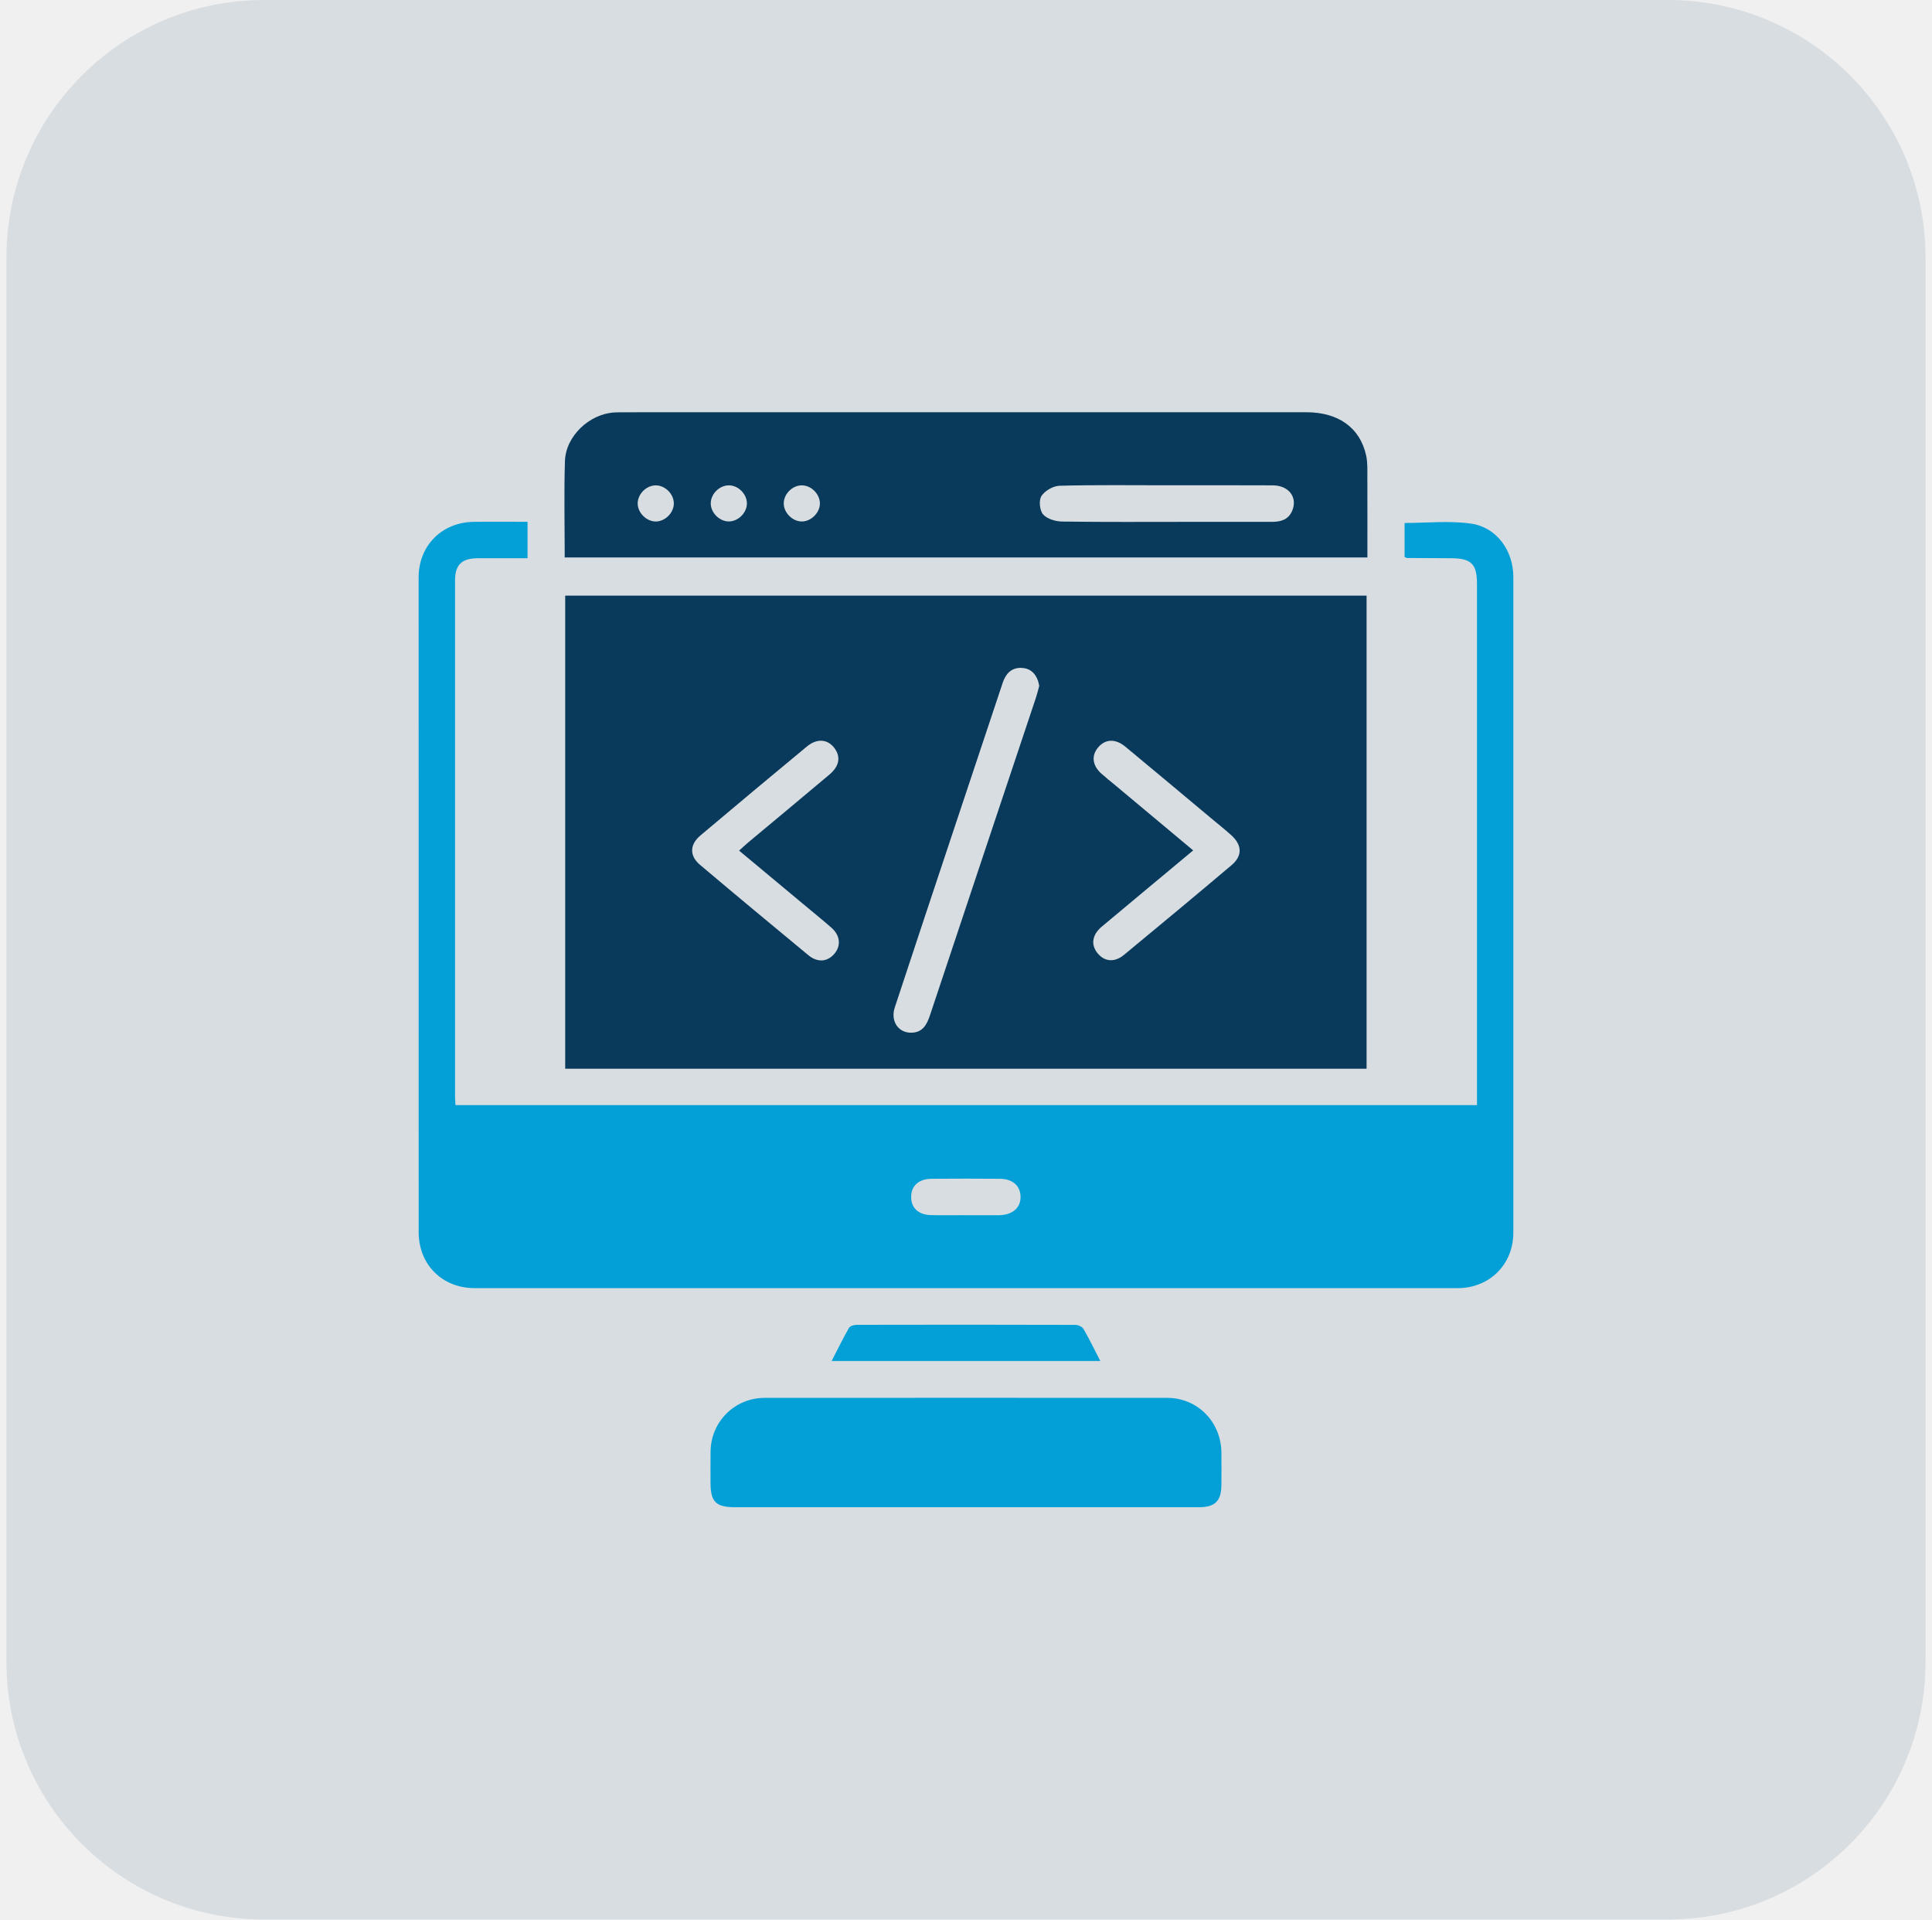
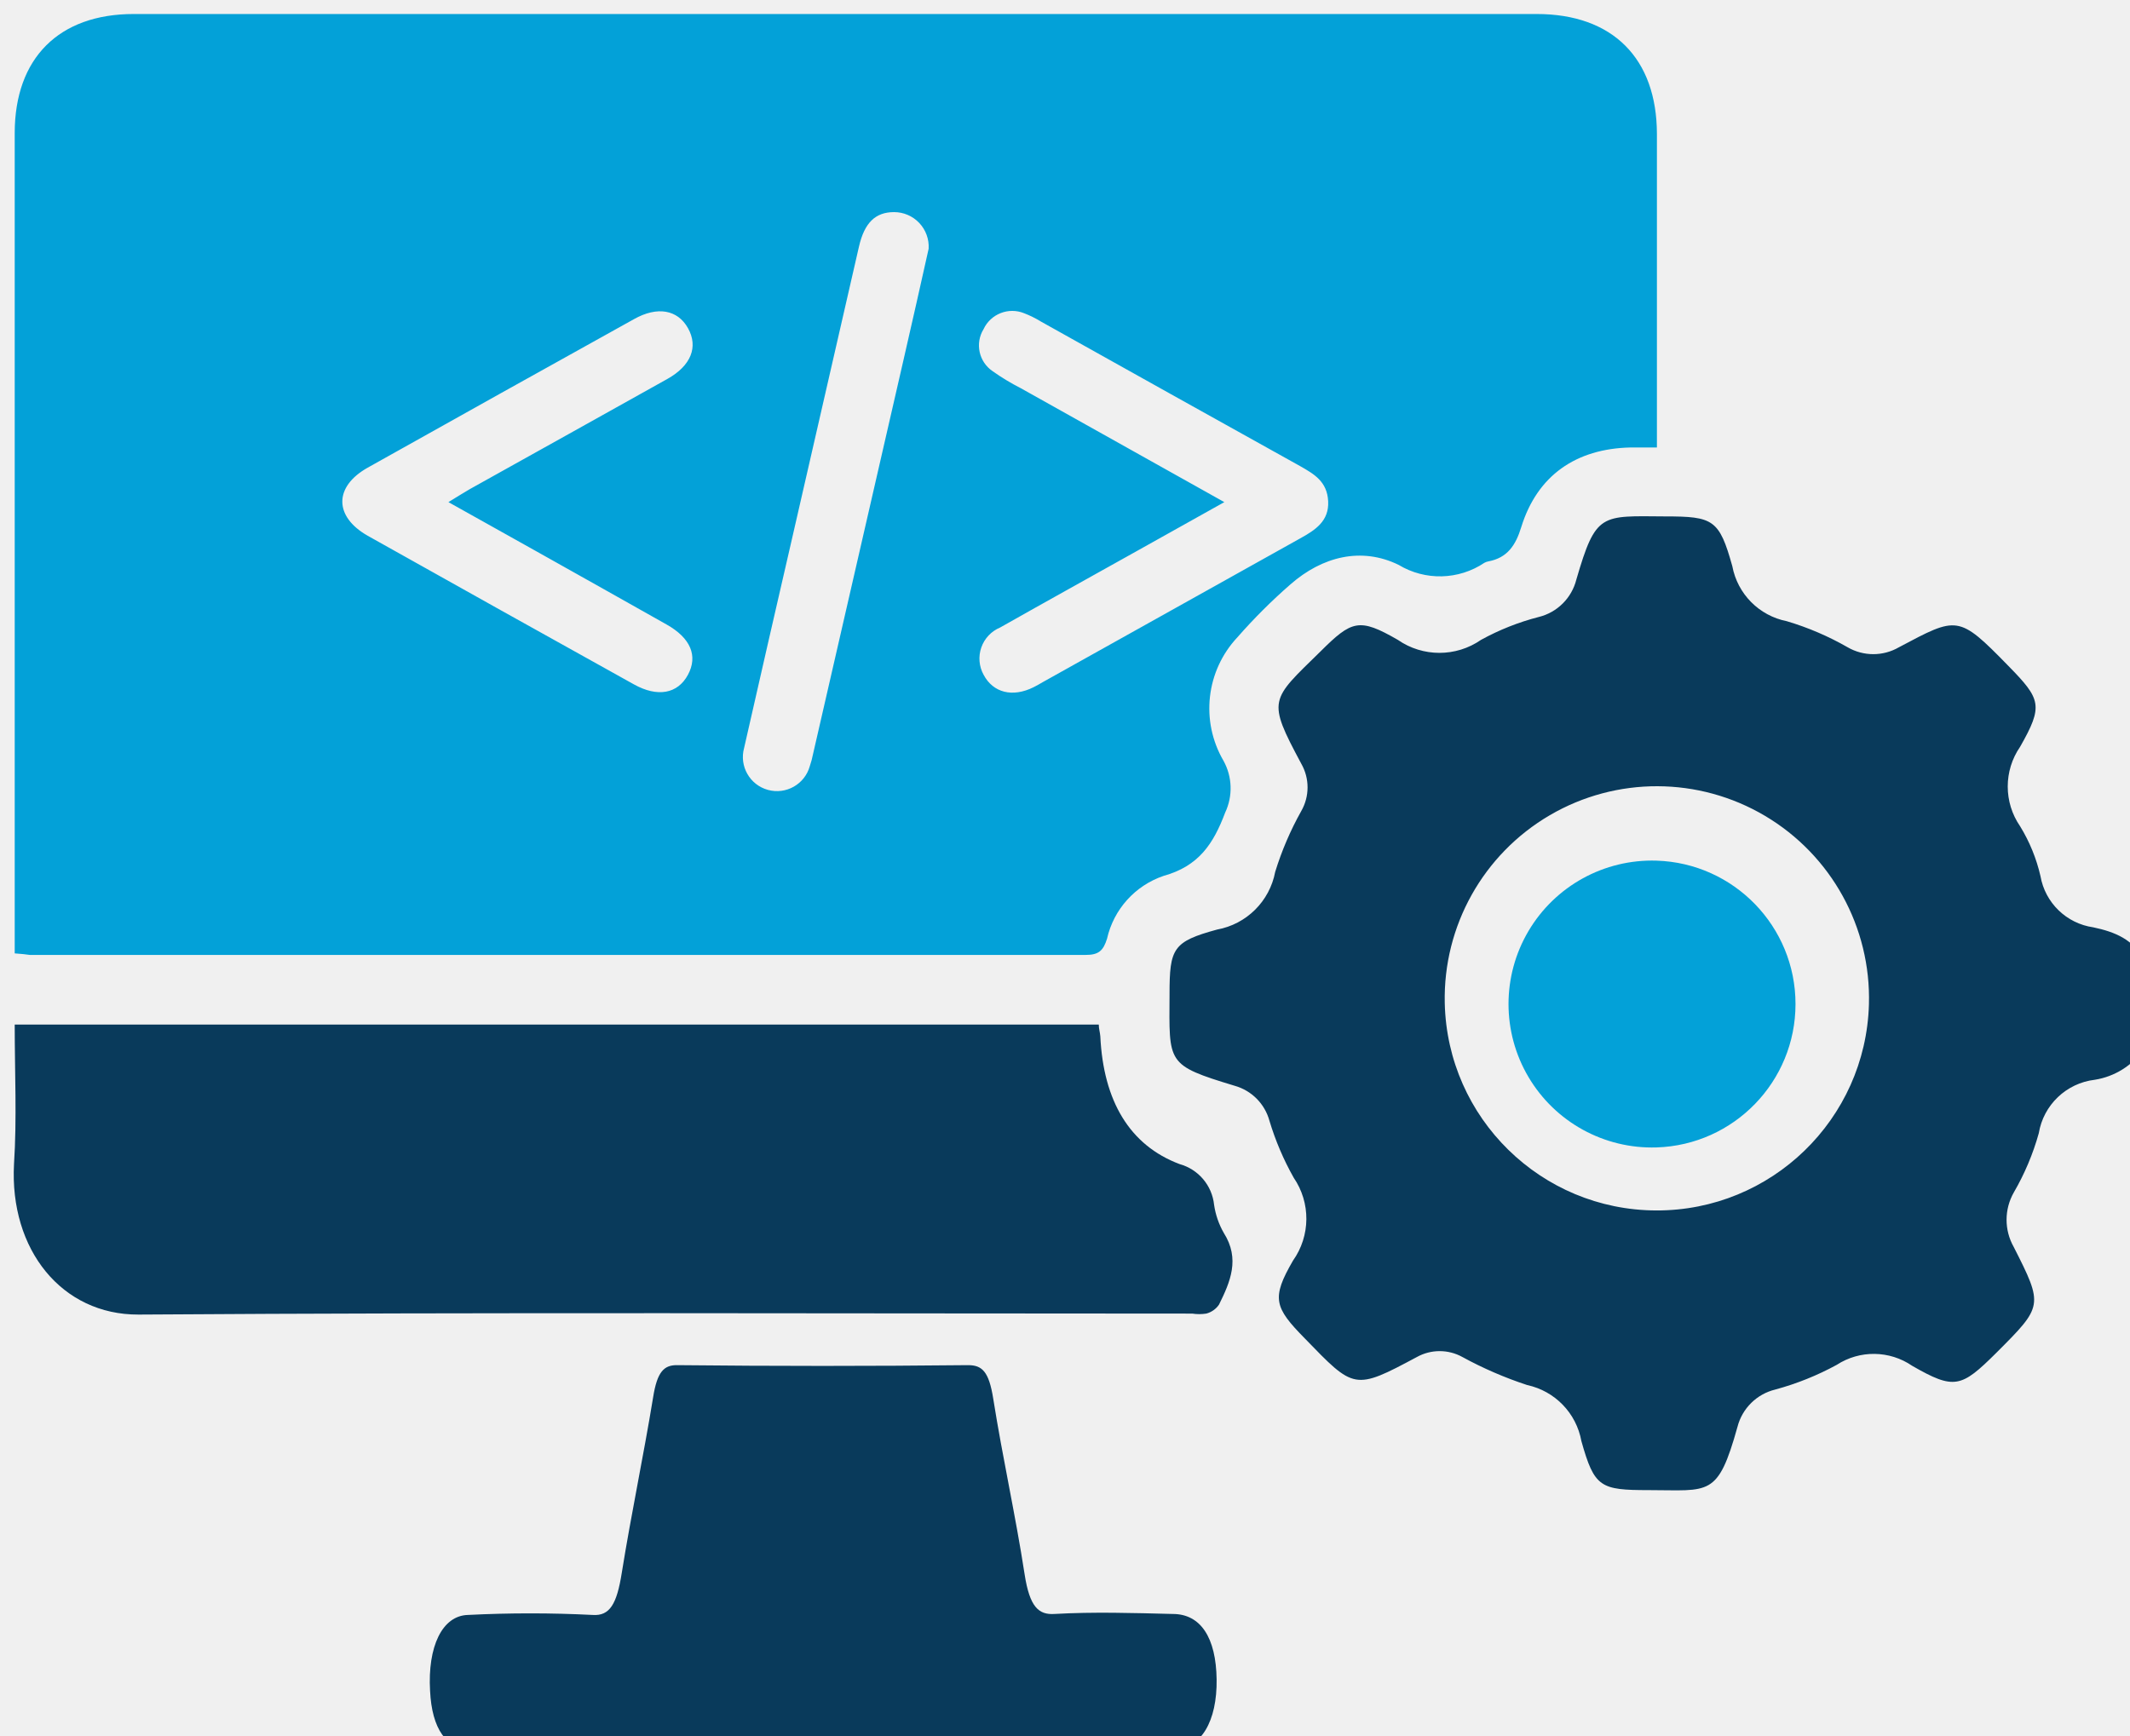
- <svg xmlns="http://www.w3.org/2000/svg" width="150" height="149" viewBox="0 0 150 149" fill="none">
-   <rect x="0.5" width="149" height="149" rx="20" fill="#093A5B" fill-opacity="0.1" />
-   <g clip-path="url(#clip0_5_409)">
-     <path d="M106.101 82.959H43.882V46.238H106.101V82.959ZM80.685 53.248C80.652 53.096 80.635 52.98 80.598 52.869C80.389 52.247 79.964 51.866 79.303 51.845C78.506 51.819 78.078 52.313 77.844 53.018C76.561 56.867 75.277 60.713 73.997 64.56C72.485 69.106 70.969 73.651 69.471 78.2C69.118 79.269 69.753 80.199 70.786 80.163C71.636 80.135 71.96 79.543 72.201 78.817C74.936 70.592 77.688 62.372 80.432 54.151C80.534 53.846 80.605 53.532 80.685 53.245V53.248ZM92.642 66.01C90.198 68.047 87.861 69.987 85.535 71.936C84.778 72.572 84.679 73.357 85.232 74.015C85.767 74.651 86.536 74.727 87.264 74.124C90.063 71.815 92.85 69.497 95.621 67.155C96.48 66.429 96.439 65.587 95.583 64.82C95.077 64.368 94.547 63.945 94.026 63.512C91.809 61.66 89.597 59.798 87.369 57.958C86.593 57.316 85.802 57.366 85.254 58.024C84.719 58.662 84.809 59.422 85.507 60.049C85.857 60.363 86.228 60.654 86.59 60.957C88.578 62.615 90.562 64.276 92.637 66.01H92.642ZM57.386 66.029C57.666 65.776 57.871 65.577 58.091 65.395C60.195 63.637 62.305 61.889 64.401 60.122C65.186 59.46 65.293 58.722 64.761 58.04C64.238 57.371 63.426 57.305 62.655 57.941C59.885 60.233 57.126 62.537 54.377 64.856C53.544 65.558 53.52 66.431 54.339 67.124C57.131 69.483 59.941 71.817 62.759 74.145C63.483 74.744 64.252 74.668 64.789 74.027C65.314 73.402 65.231 72.603 64.545 72.007C63.812 71.368 63.055 70.755 62.31 70.133C60.687 68.78 59.064 67.427 57.384 66.029H57.386Z" fill="#093A5B" />
-     <path d="M40.958 40.502V43.334C39.645 43.334 38.358 43.326 37.071 43.334C35.852 43.343 35.332 43.844 35.33 45.044C35.325 58.412 35.327 71.78 35.33 85.147C35.33 85.346 35.351 85.545 35.365 85.784H114.673V84.842C114.673 71.68 114.673 58.518 114.673 45.358C114.673 43.759 114.238 43.336 112.615 43.331C111.493 43.329 110.372 43.322 109.25 43.315C109.198 43.315 109.146 43.274 109.052 43.232V40.596C110.774 40.596 112.525 40.405 114.214 40.646C116.208 40.932 117.495 42.747 117.495 44.786C117.5 61.754 117.5 78.723 117.495 95.691C117.495 98.149 115.648 99.989 113.178 99.992C87.738 99.996 62.295 99.996 36.855 99.992C34.329 99.992 32.505 98.163 32.505 95.639C32.5 78.704 32.5 61.764 32.502 44.826C32.502 42.349 34.31 40.537 36.792 40.507C38.147 40.49 39.503 40.504 40.958 40.504V40.502ZM74.948 94.331C75.802 94.331 76.656 94.331 77.508 94.331C77.536 94.331 77.567 94.331 77.595 94.331C78.634 94.297 79.256 93.746 79.235 92.88C79.214 92.038 78.62 91.511 77.621 91.504C75.856 91.49 74.089 91.487 72.322 91.504C71.326 91.513 70.749 92.048 70.742 92.902C70.734 93.765 71.3 94.3 72.296 94.324C73.178 94.345 74.061 94.328 74.946 94.328L74.948 94.331Z" fill="#03A0D7" />
-     <path d="M43.844 43.272C43.844 40.731 43.783 38.255 43.863 35.783C43.927 33.85 45.763 32.13 47.696 32.017C47.989 32 48.285 32.002 48.581 32.002C66.194 32 83.808 32 101.422 32C103.911 32 105.593 33.199 106.066 35.354C106.191 35.92 106.158 36.525 106.161 37.114C106.17 39.146 106.165 41.178 106.165 43.272H43.844ZM90.674 37.67C87.87 37.67 85.067 37.632 82.266 37.706C81.771 37.72 81.123 38.094 80.858 38.503C80.642 38.834 80.718 39.624 80.986 39.929C81.293 40.282 81.951 40.478 82.462 40.485C85.736 40.533 89.01 40.509 92.285 40.509C94.438 40.509 96.593 40.509 98.746 40.509C99.437 40.509 100.04 40.346 100.331 39.634C100.755 38.595 100.061 37.682 98.815 37.675C96.101 37.661 93.387 37.67 90.671 37.67H90.674ZM56.561 37.675C55.818 37.692 55.153 38.387 55.184 39.123C55.212 39.828 55.865 40.466 56.568 40.478C57.301 40.49 57.994 39.806 57.99 39.073C57.985 38.333 57.296 37.658 56.561 37.675ZM63.656 39.118C63.679 38.385 63.012 37.687 62.272 37.675C61.531 37.663 60.85 38.337 60.85 39.078C60.85 39.778 61.484 40.438 62.189 40.478C62.915 40.519 63.632 39.854 63.656 39.116V39.118ZM52.316 39.092C52.323 38.354 51.644 37.673 50.906 37.677C50.166 37.682 49.494 38.37 49.51 39.106C49.527 39.809 50.173 40.457 50.876 40.481C51.609 40.504 52.309 39.83 52.316 39.092Z" fill="#093A5B" />
-     <path d="M74.95 116.998C68.988 116.998 63.029 116.998 57.067 116.998C55.588 116.998 55.169 116.581 55.165 115.122C55.165 114.296 55.155 113.468 55.169 112.643C55.21 110.343 57.053 108.51 59.369 108.51C69.786 108.503 80.203 108.503 90.622 108.51C92.971 108.51 94.797 110.365 94.828 112.733C94.84 113.589 94.835 114.443 94.828 115.299C94.819 116.513 94.329 116.998 93.099 116.998C87.049 117 81 116.998 74.95 116.998Z" fill="#03A0D7" />
-     <path d="M85.429 105.648H64.567C65.026 104.758 65.444 103.899 65.915 103.074C65.998 102.927 66.303 102.84 66.507 102.84C72.17 102.828 77.834 102.825 83.498 102.844C83.713 102.844 84.023 102.989 84.123 103.161C84.575 103.942 84.97 104.756 85.429 105.648Z" fill="#03A0D7" />
-   </g>
+ <svg xmlns="http://www.w3.org/2000/svg" id="Layer_1" data-name="Layer 1" viewBox="0 0 152 123.89">
  <defs>
-     <clipPath id="clip0_5_409">
-       <rect width="85" height="85" fill="white" transform="translate(32.5 32)" />
-     </clipPath>
+     <style>.cls-1{fill:#093a5b;}.cls-2{fill:#03a1d8;}</style>
  </defs>
+   <path class="cls-1" d="M153,74.87a5.29,5.29,0,0,1-3.51,2.2,4.6,4.6,0,0,0-4,3.82,18.11,18.11,0,0,1-1.78,4.22A3.94,3.94,0,0,0,143.7,89c2.13,4.2,2.1,4.22-1.24,7.56-2.51,2.5-3,2.65-6,.93a4.85,4.85,0,0,0-5.39-.07,20.16,20.16,0,0,1-4.38,1.76,3.68,3.68,0,0,0-2.7,2.66c-1.41,5.06-2,4.52-6.32,4.52-3.47,0-3.89-.19-4.82-3.5a5,5,0,0,0-3.87-4,27.54,27.54,0,0,1-4.62-2,3.35,3.35,0,0,0-3.25,0c-4.48,2.4-4.47,2.31-8-1.33-2.17-2.21-2.4-2.86-.84-5.55a5.18,5.18,0,0,0,.05-5.92A20,20,0,0,1,90.59,80a3.57,3.57,0,0,0-2.48-2.5c-4.91-1.49-4.67-1.58-4.65-6.54,0-3.27.24-3.75,3.39-4.61A5.16,5.16,0,0,0,91,62.23a22.34,22.34,0,0,1,1.86-4.34,3.4,3.4,0,0,0,0-3.38c-2.46-4.6-2.21-4.5,1.36-8,2.25-2.24,2.77-2.43,5.53-.84a5.21,5.21,0,0,0,5.94,0,17.71,17.71,0,0,1,4.11-1.63,3.67,3.67,0,0,0,2.69-2.67c1.4-4.8,1.75-4.54,6.34-4.51,3.43,0,3.86.22,4.79,3.55a4.93,4.93,0,0,0,3.89,3.93,20.43,20.43,0,0,1,4.34,1.86,3.65,3.65,0,0,0,3.66,0c4.17-2.21,4.23-2.34,7.8,1.32,2.34,2.39,2.52,2.84.85,5.78a5,5,0,0,0,0,5.68,11.86,11.86,0,0,1,1.45,3.55,4.47,4.47,0,0,0,3.77,3.66c1.52.32,2.94.87,3.65,2.44ZM103.1,71.6a15.14,15.14,0,0,0,30.27.09,15.14,15.14,0,1,0-30.27-.09Z" />
+   <path class="cls-2" d="M1.05,68.05V66.43q0-28.47,0-56.95C1.06,4.15,4.2,1,9.54,1H109.66c5.42,0,8.57,3.16,8.58,8.56q0,10.38,0,20.77v1.61c-.74,0-1.32,0-1.9,0-3.88.09-6.64,2-7.78,5.68-.4,1.31-1,2.2-2.35,2.45a.94.94,0,0,0-.28.1,5.7,5.7,0,0,1-6.12.15c-2.66-1.3-5.45-.6-7.72,1.39a39.56,39.56,0,0,0-3.78,3.77,7.42,7.42,0,0,0-1,8.82,4.06,4.06,0,0,1,.12,3.7c-.84,2.23-1.88,3.82-4.4,4.52A6.17,6.17,0,0,0,79,67c-.27.87-.61,1.16-1.52,1.16q-37.68,0-75.35,0C1.82,68.12,1.53,68.08,1.05,68.05ZM32,35.84c.61-.37,1.06-.66,1.53-.93,4.69-2.62,9.4-5.23,14.09-7.86,1.7-.95,2.22-2.29,1.48-3.62s-2.19-1.59-3.86-.65q-9.51,5.28-19,10.6c-2.42,1.36-2.41,3.49,0,4.86q9.48,5.32,19,10.61c1.69.94,3.12.67,3.85-.68s.2-2.63-1.53-3.6c-3-1.7-6-3.37-9-5.06Zm55.37,0-6.17,3.45c-3.27,1.83-6.56,3.65-9.83,5.5a2.4,2.4,0,0,0-1.18,3.37c.68,1.29,2.07,1.64,3.57.89.23-.11.44-.24.65-.36q9.19-5.13,18.37-10.26c1.09-.6,2.07-1.24,2-2.65s-1-1.94-2-2.51q-9.26-5.15-18.5-10.32a7.31,7.31,0,0,0-1.19-.59,2.26,2.26,0,0,0-2.9,1.13,2.22,2.22,0,0,0,.64,3,15.76,15.76,0,0,0,2,1.21ZM66.27,17.75a2.47,2.47,0,0,0-2.47-2.61c-1.33,0-2.11.76-2.5,2.45q-2.37,10.32-4.73,20.64c-1.16,5.05-2.33,10.11-3.47,15.16a2.43,2.43,0,1,0,4.69,1.29,6.42,6.42,0,0,0,.23-.86q3.24-14.08,6.46-28.15C65.1,23,65.7,20.28,66.27,17.75Z" />
+   <path class="cls-1" d="M1.05,73.13H78.41c0,.29.09.56.11.84.22,4.61,2.09,7.78,5.66,9.12A3.38,3.38,0,0,1,86.64,86a5.67,5.67,0,0,0,.69,2c1.18,1.86.46,3.5-.34,5.12a1.58,1.58,0,0,1-.91.64,3.28,3.28,0,0,1-1,0c-25.06,0-50.13-.1-75.2.07C4.42,93.85.67,89.21,1,83.08,1.21,79.84,1.05,76.58,1.05,73.13Z" />
+   <path class="cls-1" d="M58.75,124.89q-12.53,0-25.06,0c-1.83,0-2.87-1.48-3-4.21-.18-3.14.86-5.36,2.7-5.41a88.07,88.07,0,0,1,8.9,0c1.23.09,1.73-.79,2.08-3,.68-4.23,1.55-8.33,2.24-12.55.29-1.82.78-2.29,1.71-2.28q10.38.11,20.76,0c1,0,1.49.44,1.8,2.4.67,4.23,1.59,8.31,2.24,12.54.36,2.32,1,2.89,2.12,2.82,2.82-.16,5.64-.07,8.45,0,2,0,3.09,1.7,3.13,4.67s-1.1,5-3.13,5Q71.21,124.91,58.75,124.89Z" />
+   <path class="cls-2" d="M118.21,61.43a10.24,10.24,0,0,1,0,20.47,10.24,10.24,0,1,1,0-20.47Z" />
</svg>
